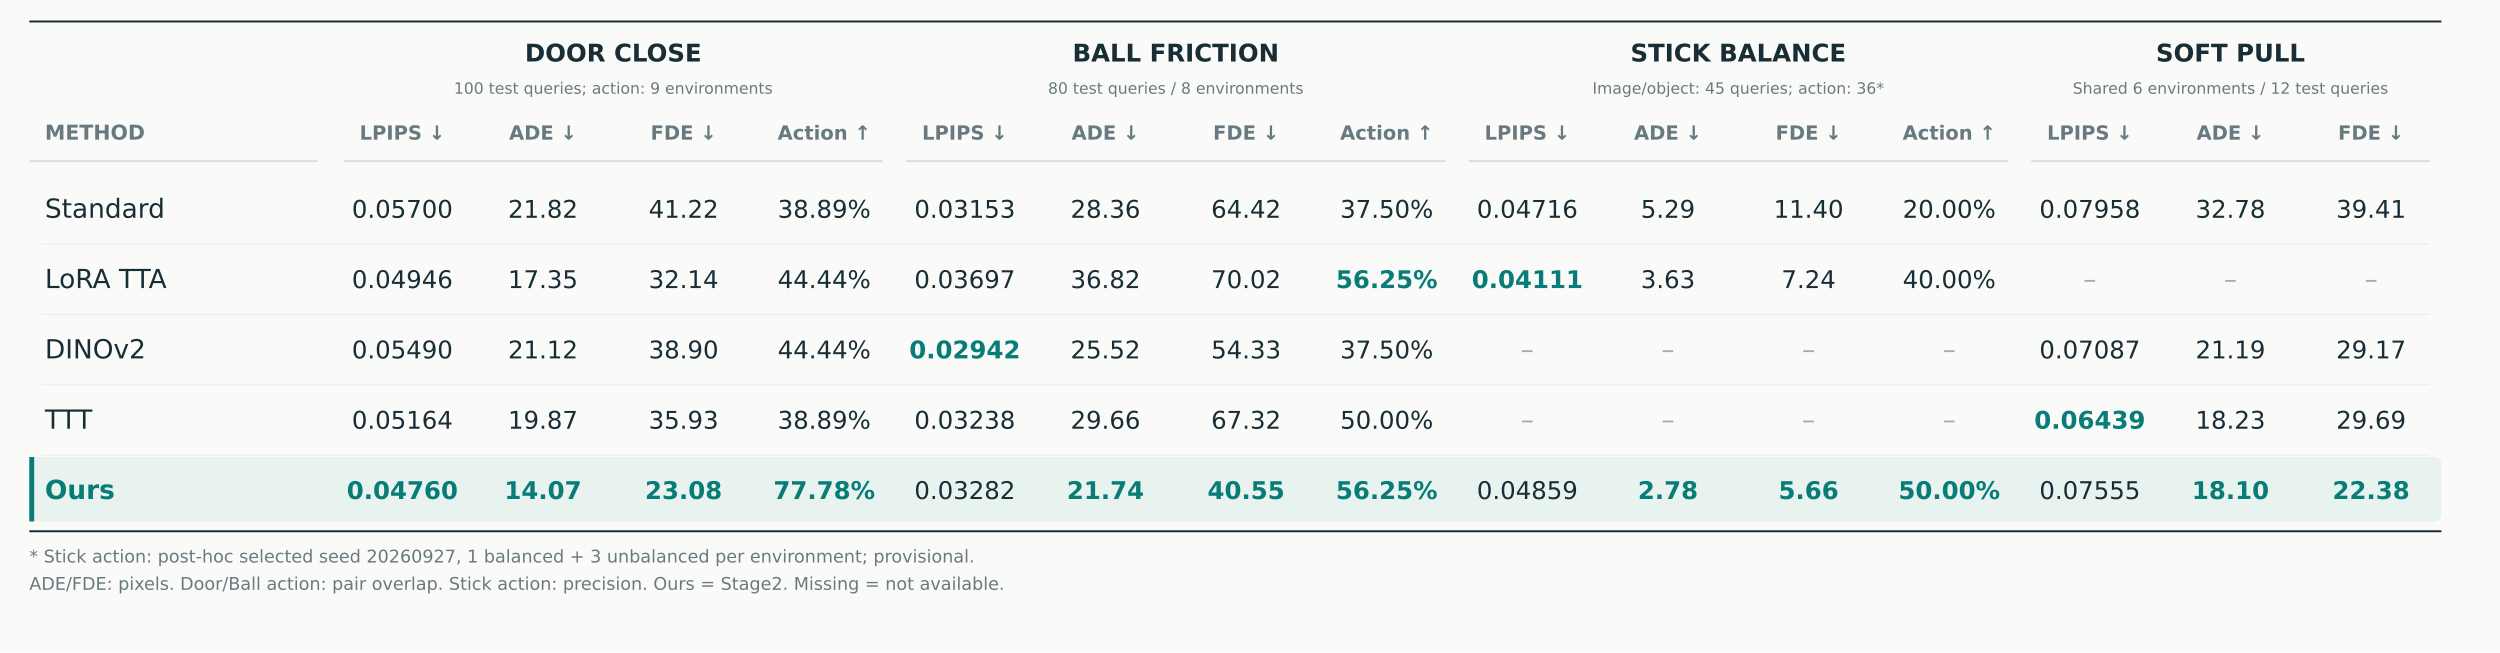
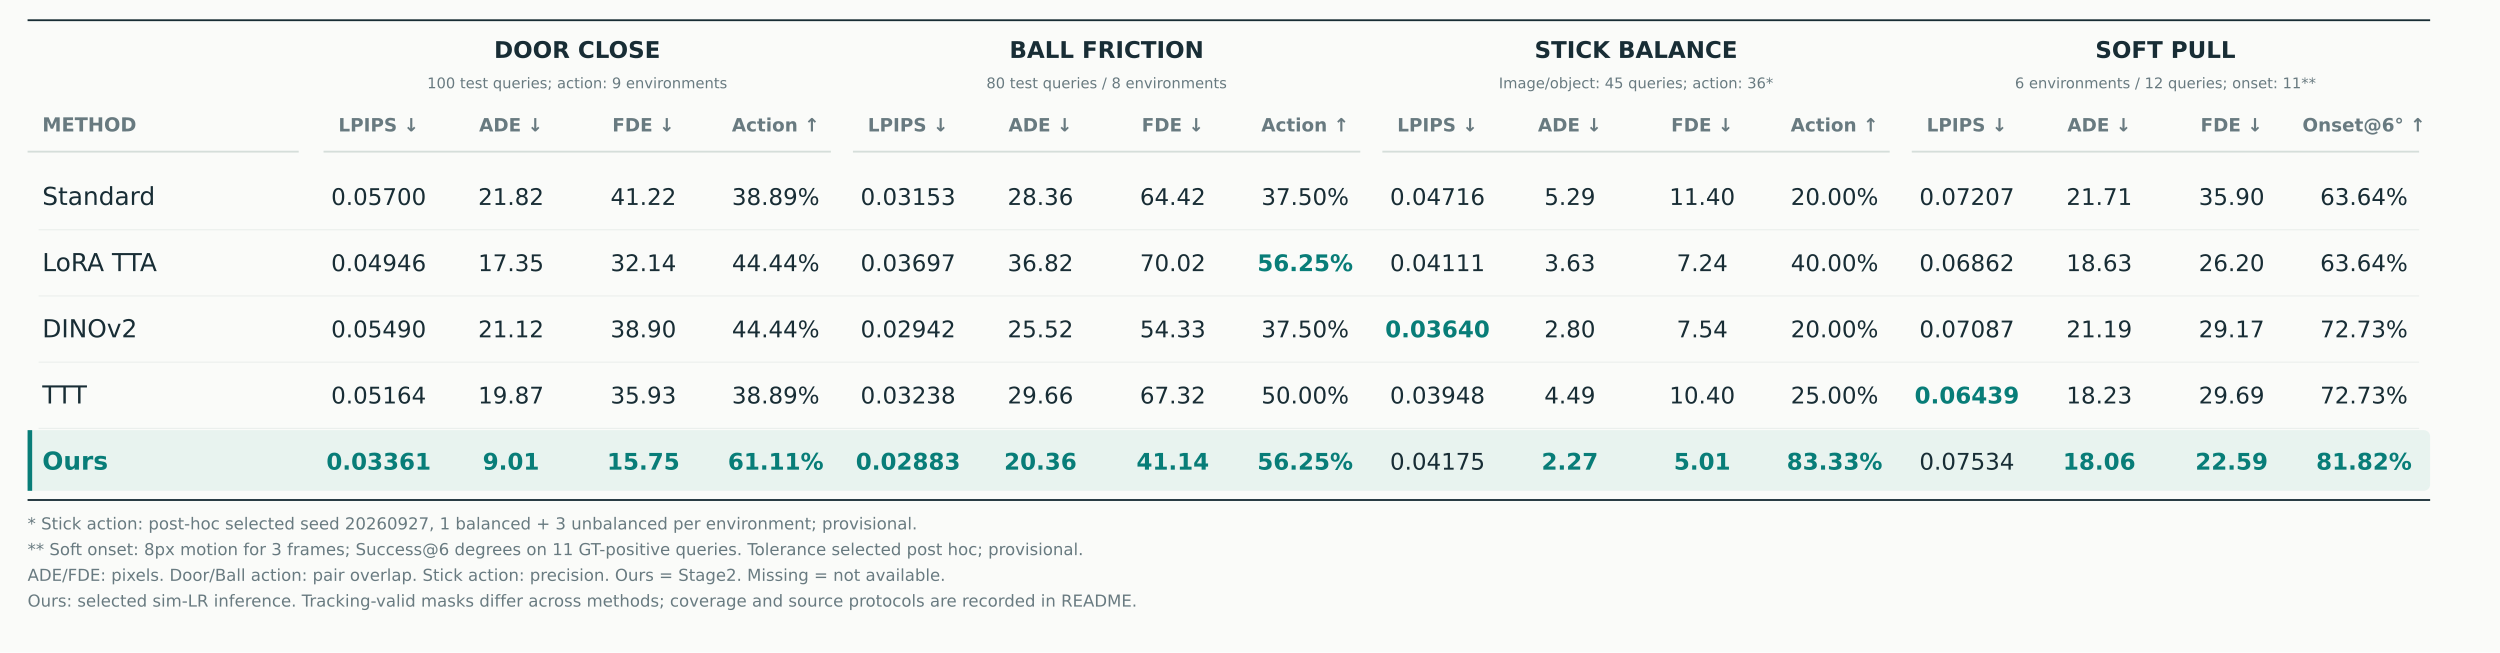
- <svg xmlns="http://www.w3.org/2000/svg" width="2560" height="668" viewBox="0 0 2560 668">
-   <rect width="2560" height="668" fill="#FAFBF9" />
-   <line x1="30" y1="22" x2="2500" y2="22" stroke="#182D35" stroke-width="2" />
+ <svg xmlns="http://www.w3.org/2000/svg" width="2720" height="710" viewBox="0 0 2720 710">
+   <rect width="2720" height="710" fill="#FAFBF9" />
+   <line x1="30" y1="22" x2="2644" y2="22" stroke="#182D35" stroke-width="2" />
  <text x="46" y="143" text-anchor="start" font-family="DejaVu Sans, sans-serif" font-size="21" font-weight="700" fill="#687A80">METHOD</text>
  <text x="628.0" y="63" text-anchor="middle" font-family="DejaVu Sans, sans-serif" font-size="25" font-weight="700" fill="#182D35">DOOR CLOSE</text>
  <text x="628.0" y="96" text-anchor="middle" font-family="DejaVu Sans, sans-serif" font-size="16" font-weight="400" fill="#687A80">100 test queries; action: 9 environments</text>
  <text x="412.0" y="143" text-anchor="middle" font-family="DejaVu Sans, sans-serif" font-size="20" font-weight="700" fill="#687A80">LPIPS ↓</text>
  <text x="556.0" y="143" text-anchor="middle" font-family="DejaVu Sans, sans-serif" font-size="20" font-weight="700" fill="#687A80">ADE ↓</text>
  <text x="700.0" y="143" text-anchor="middle" font-family="DejaVu Sans, sans-serif" font-size="20" font-weight="700" fill="#687A80">FDE ↓</text>
  <text x="844.0" y="143" text-anchor="middle" font-family="DejaVu Sans, sans-serif" font-size="20" font-weight="700" fill="#687A80">Action ↑</text>
  <line x1="352" y1="165" x2="904" y2="165" stroke="#D5DEDA" stroke-width="2" />
  <text x="1204.0" y="63" text-anchor="middle" font-family="DejaVu Sans, sans-serif" font-size="25" font-weight="700" fill="#182D35">BALL FRICTION</text>
  <text x="1204.0" y="96" text-anchor="middle" font-family="DejaVu Sans, sans-serif" font-size="16" font-weight="400" fill="#687A80">80 test queries / 8 environments</text>
  <text x="988.0" y="143" text-anchor="middle" font-family="DejaVu Sans, sans-serif" font-size="20" font-weight="700" fill="#687A80">LPIPS ↓</text>
  <text x="1132.0" y="143" text-anchor="middle" font-family="DejaVu Sans, sans-serif" font-size="20" font-weight="700" fill="#687A80">ADE ↓</text>
  <text x="1276.0" y="143" text-anchor="middle" font-family="DejaVu Sans, sans-serif" font-size="20" font-weight="700" fill="#687A80">FDE ↓</text>
  <text x="1420.0" y="143" text-anchor="middle" font-family="DejaVu Sans, sans-serif" font-size="20" font-weight="700" fill="#687A80">Action ↑</text>
  <line x1="928" y1="165" x2="1480" y2="165" stroke="#D5DEDA" stroke-width="2" />
  <text x="1780.0" y="63" text-anchor="middle" font-family="DejaVu Sans, sans-serif" font-size="25" font-weight="700" fill="#182D35">STICK BALANCE</text>
  <text x="1780.0" y="96" text-anchor="middle" font-family="DejaVu Sans, sans-serif" font-size="16" font-weight="400" fill="#687A80">Image/object: 45 queries; action: 36*</text>
  <text x="1564.0" y="143" text-anchor="middle" font-family="DejaVu Sans, sans-serif" font-size="20" font-weight="700" fill="#687A80">LPIPS ↓</text>
  <text x="1708.0" y="143" text-anchor="middle" font-family="DejaVu Sans, sans-serif" font-size="20" font-weight="700" fill="#687A80">ADE ↓</text>
  <text x="1852.0" y="143" text-anchor="middle" font-family="DejaVu Sans, sans-serif" font-size="20" font-weight="700" fill="#687A80">FDE ↓</text>
  <text x="1996.0" y="143" text-anchor="middle" font-family="DejaVu Sans, sans-serif" font-size="20" font-weight="700" fill="#687A80">Action ↑</text>
  <line x1="1504" y1="165" x2="2056" y2="165" stroke="#D5DEDA" stroke-width="2" />
-   <text x="2284.0" y="63" text-anchor="middle" font-family="DejaVu Sans, sans-serif" font-size="25" font-weight="700" fill="#182D35">SOFT PULL</text>
-   <text x="2284.0" y="96" text-anchor="middle" font-family="DejaVu Sans, sans-serif" font-size="16" font-weight="400" fill="#687A80">Shared 6 environments / 12 test queries</text>
+   <text x="2356.0" y="63" text-anchor="middle" font-family="DejaVu Sans, sans-serif" font-size="25" font-weight="700" fill="#182D35">SOFT PULL</text>
+   <text x="2356.0" y="96" text-anchor="middle" font-family="DejaVu Sans, sans-serif" font-size="16" font-weight="400" fill="#687A80">6 environments / 12 queries; onset: 11**</text>
  <text x="2140.0" y="143" text-anchor="middle" font-family="DejaVu Sans, sans-serif" font-size="20" font-weight="700" fill="#687A80">LPIPS ↓</text>
  <text x="2284.0" y="143" text-anchor="middle" font-family="DejaVu Sans, sans-serif" font-size="20" font-weight="700" fill="#687A80">ADE ↓</text>
  <text x="2428.0" y="143" text-anchor="middle" font-family="DejaVu Sans, sans-serif" font-size="20" font-weight="700" fill="#687A80">FDE ↓</text>
-   <line x1="2080" y1="165" x2="2488" y2="165" stroke="#D5DEDA" stroke-width="2" />
+   <text x="2572.0" y="143" text-anchor="middle" font-family="DejaVu Sans, sans-serif" font-size="20" font-weight="700" fill="#687A80">Onset@6° ↑</text>
+   <line x1="2080" y1="165" x2="2632" y2="165" stroke="#D5DEDA" stroke-width="2" />
  <line x1="30" y1="165" x2="325" y2="165" stroke="#D5DEDA" stroke-width="2" />
  <text x="46" y="223" text-anchor="start" font-family="DejaVu Sans, sans-serif" font-size="27" font-weight="400" fill="#182D35">Standard</text>
  <text x="412.0" y="223" text-anchor="middle" font-family="DejaVu Sans, sans-serif" font-size="25" font-weight="400" fill="#182D35">0.05700</text>
  <text x="556.0" y="223" text-anchor="middle" font-family="DejaVu Sans, sans-serif" font-size="25" font-weight="400" fill="#182D35">21.82</text>
  <text x="700.0" y="223" text-anchor="middle" font-family="DejaVu Sans, sans-serif" font-size="25" font-weight="400" fill="#182D35">41.22</text>
  <text x="844.0" y="223" text-anchor="middle" font-family="DejaVu Sans, sans-serif" font-size="25" font-weight="400" fill="#182D35">38.89%</text>
  <text x="988.0" y="223" text-anchor="middle" font-family="DejaVu Sans, sans-serif" font-size="25" font-weight="400" fill="#182D35">0.03153</text>
  <text x="1132.0" y="223" text-anchor="middle" font-family="DejaVu Sans, sans-serif" font-size="25" font-weight="400" fill="#182D35">28.36</text>
  <text x="1276.0" y="223" text-anchor="middle" font-family="DejaVu Sans, sans-serif" font-size="25" font-weight="400" fill="#182D35">64.42</text>
  <text x="1420.0" y="223" text-anchor="middle" font-family="DejaVu Sans, sans-serif" font-size="25" font-weight="400" fill="#182D35">37.50%</text>
  <text x="1564.0" y="223" text-anchor="middle" font-family="DejaVu Sans, sans-serif" font-size="25" font-weight="400" fill="#182D35">0.04716</text>
  <text x="1708.0" y="223" text-anchor="middle" font-family="DejaVu Sans, sans-serif" font-size="25" font-weight="400" fill="#182D35">5.29</text>
  <text x="1852.0" y="223" text-anchor="middle" font-family="DejaVu Sans, sans-serif" font-size="25" font-weight="400" fill="#182D35">11.40</text>
  <text x="1996.0" y="223" text-anchor="middle" font-family="DejaVu Sans, sans-serif" font-size="25" font-weight="400" fill="#182D35">20.00%</text>
-   <text x="2140.0" y="223" text-anchor="middle" font-family="DejaVu Sans, sans-serif" font-size="25" font-weight="400" fill="#182D35">0.07958</text>
-   <text x="2284.0" y="223" text-anchor="middle" font-family="DejaVu Sans, sans-serif" font-size="25" font-weight="400" fill="#182D35">32.78</text>
-   <text x="2428.0" y="223" text-anchor="middle" font-family="DejaVu Sans, sans-serif" font-size="25" font-weight="400" fill="#182D35">39.41</text>
-   <line x1="42" y1="250" x2="2488" y2="250" stroke="#E7ECE9" stroke-width="1" />
+   <text x="2140.0" y="223" text-anchor="middle" font-family="DejaVu Sans, sans-serif" font-size="25" font-weight="400" fill="#182D35">0.07207</text>
+   <text x="2284.0" y="223" text-anchor="middle" font-family="DejaVu Sans, sans-serif" font-size="25" font-weight="400" fill="#182D35">21.71</text>
+   <text x="2428.0" y="223" text-anchor="middle" font-family="DejaVu Sans, sans-serif" font-size="25" font-weight="400" fill="#182D35">35.90</text>
+   <text x="2572.0" y="223" text-anchor="middle" font-family="DejaVu Sans, sans-serif" font-size="25" font-weight="400" fill="#182D35">63.64%</text>
+   <line x1="42" y1="250" x2="2632" y2="250" stroke="#E7ECE9" stroke-width="1" />
  <text x="46" y="295" text-anchor="start" font-family="DejaVu Sans, sans-serif" font-size="27" font-weight="400" fill="#182D35">LoRA TTA</text>
  <text x="412.0" y="295" text-anchor="middle" font-family="DejaVu Sans, sans-serif" font-size="25" font-weight="400" fill="#182D35">0.04946</text>
  <text x="556.0" y="295" text-anchor="middle" font-family="DejaVu Sans, sans-serif" font-size="25" font-weight="400" fill="#182D35">17.35</text>
  <text x="700.0" y="295" text-anchor="middle" font-family="DejaVu Sans, sans-serif" font-size="25" font-weight="400" fill="#182D35">32.14</text>
  <text x="844.0" y="295" text-anchor="middle" font-family="DejaVu Sans, sans-serif" font-size="25" font-weight="400" fill="#182D35">44.44%</text>
  <text x="988.0" y="295" text-anchor="middle" font-family="DejaVu Sans, sans-serif" font-size="25" font-weight="400" fill="#182D35">0.03697</text>
  <text x="1132.0" y="295" text-anchor="middle" font-family="DejaVu Sans, sans-serif" font-size="25" font-weight="400" fill="#182D35">36.82</text>
  <text x="1276.0" y="295" text-anchor="middle" font-family="DejaVu Sans, sans-serif" font-size="25" font-weight="400" fill="#182D35">70.02</text>
  <text x="1420.0" y="295" text-anchor="middle" font-family="DejaVu Sans, sans-serif" font-size="25" font-weight="700" fill="#087D78">56.25%</text>
-   <text x="1564.0" y="295" text-anchor="middle" font-family="DejaVu Sans, sans-serif" font-size="25" font-weight="700" fill="#087D78">0.04111</text>
+   <text x="1564.0" y="295" text-anchor="middle" font-family="DejaVu Sans, sans-serif" font-size="25" font-weight="400" fill="#182D35">0.04111</text>
  <text x="1708.0" y="295" text-anchor="middle" font-family="DejaVu Sans, sans-serif" font-size="25" font-weight="400" fill="#182D35">3.63</text>
  <text x="1852.0" y="295" text-anchor="middle" font-family="DejaVu Sans, sans-serif" font-size="25" font-weight="400" fill="#182D35">7.24</text>
  <text x="1996.0" y="295" text-anchor="middle" font-family="DejaVu Sans, sans-serif" font-size="25" font-weight="400" fill="#182D35">40.00%</text>
-   <text x="2140.0" y="295" text-anchor="middle" font-family="DejaVu Sans, sans-serif" font-size="27" font-weight="400" fill="#A0ACA9">–</text>
-   <text x="2284.0" y="295" text-anchor="middle" font-family="DejaVu Sans, sans-serif" font-size="27" font-weight="400" fill="#A0ACA9">–</text>
-   <text x="2428.0" y="295" text-anchor="middle" font-family="DejaVu Sans, sans-serif" font-size="27" font-weight="400" fill="#A0ACA9">–</text>
-   <line x1="42" y1="322" x2="2488" y2="322" stroke="#E7ECE9" stroke-width="1" />
+   <text x="2140.0" y="295" text-anchor="middle" font-family="DejaVu Sans, sans-serif" font-size="25" font-weight="400" fill="#182D35">0.06862</text>
+   <text x="2284.0" y="295" text-anchor="middle" font-family="DejaVu Sans, sans-serif" font-size="25" font-weight="400" fill="#182D35">18.63</text>
+   <text x="2428.0" y="295" text-anchor="middle" font-family="DejaVu Sans, sans-serif" font-size="25" font-weight="400" fill="#182D35">26.20</text>
+   <text x="2572.0" y="295" text-anchor="middle" font-family="DejaVu Sans, sans-serif" font-size="25" font-weight="400" fill="#182D35">63.64%</text>
+   <line x1="42" y1="322" x2="2632" y2="322" stroke="#E7ECE9" stroke-width="1" />
  <text x="46" y="367" text-anchor="start" font-family="DejaVu Sans, sans-serif" font-size="27" font-weight="400" fill="#182D35">DINOv2</text>
  <text x="412.0" y="367" text-anchor="middle" font-family="DejaVu Sans, sans-serif" font-size="25" font-weight="400" fill="#182D35">0.05490</text>
  <text x="556.0" y="367" text-anchor="middle" font-family="DejaVu Sans, sans-serif" font-size="25" font-weight="400" fill="#182D35">21.12</text>
  <text x="700.0" y="367" text-anchor="middle" font-family="DejaVu Sans, sans-serif" font-size="25" font-weight="400" fill="#182D35">38.90</text>
  <text x="844.0" y="367" text-anchor="middle" font-family="DejaVu Sans, sans-serif" font-size="25" font-weight="400" fill="#182D35">44.44%</text>
-   <text x="988.0" y="367" text-anchor="middle" font-family="DejaVu Sans, sans-serif" font-size="25" font-weight="700" fill="#087D78">0.02942</text>
+   <text x="988.0" y="367" text-anchor="middle" font-family="DejaVu Sans, sans-serif" font-size="25" font-weight="400" fill="#182D35">0.02942</text>
  <text x="1132.0" y="367" text-anchor="middle" font-family="DejaVu Sans, sans-serif" font-size="25" font-weight="400" fill="#182D35">25.52</text>
  <text x="1276.0" y="367" text-anchor="middle" font-family="DejaVu Sans, sans-serif" font-size="25" font-weight="400" fill="#182D35">54.33</text>
  <text x="1420.0" y="367" text-anchor="middle" font-family="DejaVu Sans, sans-serif" font-size="25" font-weight="400" fill="#182D35">37.50%</text>
-   <text x="1564.0" y="367" text-anchor="middle" font-family="DejaVu Sans, sans-serif" font-size="27" font-weight="400" fill="#A0ACA9">–</text>
-   <text x="1708.0" y="367" text-anchor="middle" font-family="DejaVu Sans, sans-serif" font-size="27" font-weight="400" fill="#A0ACA9">–</text>
-   <text x="1852.0" y="367" text-anchor="middle" font-family="DejaVu Sans, sans-serif" font-size="27" font-weight="400" fill="#A0ACA9">–</text>
-   <text x="1996.0" y="367" text-anchor="middle" font-family="DejaVu Sans, sans-serif" font-size="27" font-weight="400" fill="#A0ACA9">–</text>
+   <text x="1564.0" y="367" text-anchor="middle" font-family="DejaVu Sans, sans-serif" font-size="25" font-weight="700" fill="#087D78">0.03640</text>
+   <text x="1708.0" y="367" text-anchor="middle" font-family="DejaVu Sans, sans-serif" font-size="25" font-weight="400" fill="#182D35">2.80</text>
+   <text x="1852.0" y="367" text-anchor="middle" font-family="DejaVu Sans, sans-serif" font-size="25" font-weight="400" fill="#182D35">7.54</text>
+   <text x="1996.0" y="367" text-anchor="middle" font-family="DejaVu Sans, sans-serif" font-size="25" font-weight="400" fill="#182D35">20.00%</text>
  <text x="2140.0" y="367" text-anchor="middle" font-family="DejaVu Sans, sans-serif" font-size="25" font-weight="400" fill="#182D35">0.07087</text>
  <text x="2284.0" y="367" text-anchor="middle" font-family="DejaVu Sans, sans-serif" font-size="25" font-weight="400" fill="#182D35">21.19</text>
  <text x="2428.0" y="367" text-anchor="middle" font-family="DejaVu Sans, sans-serif" font-size="25" font-weight="400" fill="#182D35">29.17</text>
-   <line x1="42" y1="394" x2="2488" y2="394" stroke="#E7ECE9" stroke-width="1" />
+   <text x="2572.0" y="367" text-anchor="middle" font-family="DejaVu Sans, sans-serif" font-size="25" font-weight="400" fill="#182D35">72.73%</text>
+   <line x1="42" y1="394" x2="2632" y2="394" stroke="#E7ECE9" stroke-width="1" />
  <text x="46" y="439" text-anchor="start" font-family="DejaVu Sans, sans-serif" font-size="27" font-weight="400" fill="#182D35">TTT</text>
  <text x="412.0" y="439" text-anchor="middle" font-family="DejaVu Sans, sans-serif" font-size="25" font-weight="400" fill="#182D35">0.05164</text>
  <text x="556.0" y="439" text-anchor="middle" font-family="DejaVu Sans, sans-serif" font-size="25" font-weight="400" fill="#182D35">19.87</text>
  <text x="700.0" y="439" text-anchor="middle" font-family="DejaVu Sans, sans-serif" font-size="25" font-weight="400" fill="#182D35">35.93</text>
  <text x="844.0" y="439" text-anchor="middle" font-family="DejaVu Sans, sans-serif" font-size="25" font-weight="400" fill="#182D35">38.89%</text>
  <text x="988.0" y="439" text-anchor="middle" font-family="DejaVu Sans, sans-serif" font-size="25" font-weight="400" fill="#182D35">0.03238</text>
  <text x="1132.0" y="439" text-anchor="middle" font-family="DejaVu Sans, sans-serif" font-size="25" font-weight="400" fill="#182D35">29.66</text>
  <text x="1276.0" y="439" text-anchor="middle" font-family="DejaVu Sans, sans-serif" font-size="25" font-weight="400" fill="#182D35">67.32</text>
  <text x="1420.0" y="439" text-anchor="middle" font-family="DejaVu Sans, sans-serif" font-size="25" font-weight="400" fill="#182D35">50.00%</text>
-   <text x="1564.0" y="439" text-anchor="middle" font-family="DejaVu Sans, sans-serif" font-size="27" font-weight="400" fill="#A0ACA9">–</text>
-   <text x="1708.0" y="439" text-anchor="middle" font-family="DejaVu Sans, sans-serif" font-size="27" font-weight="400" fill="#A0ACA9">–</text>
-   <text x="1852.0" y="439" text-anchor="middle" font-family="DejaVu Sans, sans-serif" font-size="27" font-weight="400" fill="#A0ACA9">–</text>
-   <text x="1996.0" y="439" text-anchor="middle" font-family="DejaVu Sans, sans-serif" font-size="27" font-weight="400" fill="#A0ACA9">–</text>
+   <text x="1564.0" y="439" text-anchor="middle" font-family="DejaVu Sans, sans-serif" font-size="25" font-weight="400" fill="#182D35">0.03948</text>
+   <text x="1708.0" y="439" text-anchor="middle" font-family="DejaVu Sans, sans-serif" font-size="25" font-weight="400" fill="#182D35">4.49</text>
+   <text x="1852.0" y="439" text-anchor="middle" font-family="DejaVu Sans, sans-serif" font-size="25" font-weight="400" fill="#182D35">10.40</text>
+   <text x="1996.0" y="439" text-anchor="middle" font-family="DejaVu Sans, sans-serif" font-size="25" font-weight="400" fill="#182D35">25.00%</text>
  <text x="2140.0" y="439" text-anchor="middle" font-family="DejaVu Sans, sans-serif" font-size="25" font-weight="700" fill="#087D78">0.06439</text>
  <text x="2284.0" y="439" text-anchor="middle" font-family="DejaVu Sans, sans-serif" font-size="25" font-weight="400" fill="#182D35">18.23</text>
  <text x="2428.0" y="439" text-anchor="middle" font-family="DejaVu Sans, sans-serif" font-size="25" font-weight="400" fill="#182D35">29.69</text>
-   <line x1="42" y1="466" x2="2488" y2="466" stroke="#E7ECE9" stroke-width="1" />
-   <rect x="30" y="468" width="2470" height="66" rx="7" fill="#E8F3EF" />
+   <text x="2572.0" y="439" text-anchor="middle" font-family="DejaVu Sans, sans-serif" font-size="25" font-weight="400" fill="#182D35">72.73%</text>
+   <line x1="42" y1="466" x2="2632" y2="466" stroke="#E7ECE9" stroke-width="1" />
+   <rect x="30" y="468" width="2614" height="66" rx="7" fill="#E8F3EF" />
  <rect x="30" y="468" width="5" height="66" rx="0" fill="#087D78" />
  <text x="46" y="511" text-anchor="start" font-family="DejaVu Sans, sans-serif" font-size="27" font-weight="700" fill="#087D78">Ours</text>
-   <text x="412.0" y="511" text-anchor="middle" font-family="DejaVu Sans, sans-serif" font-size="25" font-weight="700" fill="#087D78">0.04760</text>
-   <text x="556.0" y="511" text-anchor="middle" font-family="DejaVu Sans, sans-serif" font-size="25" font-weight="700" fill="#087D78">14.07</text>
-   <text x="700.0" y="511" text-anchor="middle" font-family="DejaVu Sans, sans-serif" font-size="25" font-weight="700" fill="#087D78">23.08</text>
-   <text x="844.0" y="511" text-anchor="middle" font-family="DejaVu Sans, sans-serif" font-size="25" font-weight="700" fill="#087D78">77.78%</text>
-   <text x="988.0" y="511" text-anchor="middle" font-family="DejaVu Sans, sans-serif" font-size="25" font-weight="400" fill="#182D35">0.03282</text>
-   <text x="1132.0" y="511" text-anchor="middle" font-family="DejaVu Sans, sans-serif" font-size="25" font-weight="700" fill="#087D78">21.74</text>
-   <text x="1276.0" y="511" text-anchor="middle" font-family="DejaVu Sans, sans-serif" font-size="25" font-weight="700" fill="#087D78">40.55</text>
+   <text x="412.0" y="511" text-anchor="middle" font-family="DejaVu Sans, sans-serif" font-size="25" font-weight="700" fill="#087D78">0.03361</text>
+   <text x="556.0" y="511" text-anchor="middle" font-family="DejaVu Sans, sans-serif" font-size="25" font-weight="700" fill="#087D78">9.01</text>
+   <text x="700.0" y="511" text-anchor="middle" font-family="DejaVu Sans, sans-serif" font-size="25" font-weight="700" fill="#087D78">15.75</text>
+   <text x="844.0" y="511" text-anchor="middle" font-family="DejaVu Sans, sans-serif" font-size="25" font-weight="700" fill="#087D78">61.11%</text>
+   <text x="988.0" y="511" text-anchor="middle" font-family="DejaVu Sans, sans-serif" font-size="25" font-weight="700" fill="#087D78">0.02883</text>
+   <text x="1132.0" y="511" text-anchor="middle" font-family="DejaVu Sans, sans-serif" font-size="25" font-weight="700" fill="#087D78">20.36</text>
+   <text x="1276.0" y="511" text-anchor="middle" font-family="DejaVu Sans, sans-serif" font-size="25" font-weight="700" fill="#087D78">41.14</text>
  <text x="1420.0" y="511" text-anchor="middle" font-family="DejaVu Sans, sans-serif" font-size="25" font-weight="700" fill="#087D78">56.25%</text>
-   <text x="1564.0" y="511" text-anchor="middle" font-family="DejaVu Sans, sans-serif" font-size="25" font-weight="400" fill="#182D35">0.04859</text>
-   <text x="1708.0" y="511" text-anchor="middle" font-family="DejaVu Sans, sans-serif" font-size="25" font-weight="700" fill="#087D78">2.78</text>
-   <text x="1852.0" y="511" text-anchor="middle" font-family="DejaVu Sans, sans-serif" font-size="25" font-weight="700" fill="#087D78">5.66</text>
-   <text x="1996.0" y="511" text-anchor="middle" font-family="DejaVu Sans, sans-serif" font-size="25" font-weight="700" fill="#087D78">50.00%</text>
-   <text x="2140.0" y="511" text-anchor="middle" font-family="DejaVu Sans, sans-serif" font-size="25" font-weight="400" fill="#182D35">0.07555</text>
-   <text x="2284.0" y="511" text-anchor="middle" font-family="DejaVu Sans, sans-serif" font-size="25" font-weight="700" fill="#087D78">18.10</text>
-   <text x="2428.0" y="511" text-anchor="middle" font-family="DejaVu Sans, sans-serif" font-size="25" font-weight="700" fill="#087D78">22.38</text>
-   <line x1="30" y1="544" x2="2500" y2="544" stroke="#182D35" stroke-width="2" />
+   <text x="1564.0" y="511" text-anchor="middle" font-family="DejaVu Sans, sans-serif" font-size="25" font-weight="400" fill="#182D35">0.04175</text>
+   <text x="1708.0" y="511" text-anchor="middle" font-family="DejaVu Sans, sans-serif" font-size="25" font-weight="700" fill="#087D78">2.27</text>
+   <text x="1852.0" y="511" text-anchor="middle" font-family="DejaVu Sans, sans-serif" font-size="25" font-weight="700" fill="#087D78">5.01</text>
+   <text x="1996.0" y="511" text-anchor="middle" font-family="DejaVu Sans, sans-serif" font-size="25" font-weight="700" fill="#087D78">83.33%</text>
+   <text x="2140.0" y="511" text-anchor="middle" font-family="DejaVu Sans, sans-serif" font-size="25" font-weight="400" fill="#182D35">0.07534</text>
+   <text x="2284.0" y="511" text-anchor="middle" font-family="DejaVu Sans, sans-serif" font-size="25" font-weight="700" fill="#087D78">18.06</text>
+   <text x="2428.0" y="511" text-anchor="middle" font-family="DejaVu Sans, sans-serif" font-size="25" font-weight="700" fill="#087D78">22.59</text>
+   <text x="2572.0" y="511" text-anchor="middle" font-family="DejaVu Sans, sans-serif" font-size="25" font-weight="700" fill="#087D78">81.82%</text>
+   <line x1="30" y1="544" x2="2644" y2="544" stroke="#182D35" stroke-width="2" />
  <text x="30" y="576" text-anchor="start" font-family="DejaVu Sans, sans-serif" font-size="18" font-weight="400" fill="#687A80">* Stick action: post-hoc selected seed 20260927, 1 balanced + 3 unbalanced per environment; provisional.</text>
-   <text x="30" y="604" text-anchor="start" font-family="DejaVu Sans, sans-serif" font-size="18" font-weight="400" fill="#687A80">ADE/FDE: pixels. Door/Ball action: pair overlap. Stick action: precision. Ours = Stage2. Missing = not available.</text>
+   <text x="30" y="604" text-anchor="start" font-family="DejaVu Sans, sans-serif" font-size="18" font-weight="400" fill="#687A80">** Soft onset: 8px motion for 3 frames; Success@6 degrees on 11 GT-positive queries. Tolerance selected post hoc; provisional.</text>
+   <text x="30" y="632" text-anchor="start" font-family="DejaVu Sans, sans-serif" font-size="18" font-weight="400" fill="#687A80">ADE/FDE: pixels. Door/Ball action: pair overlap. Stick action: precision. Ours = Stage2. Missing = not available.</text>
+   <text x="30" y="660" text-anchor="start" font-family="DejaVu Sans, sans-serif" font-size="18" font-weight="400" fill="#687A80">Ours: selected sim-LR inference. Tracking-valid masks differ across methods; coverage and source protocols are recorded in README.</text>
</svg>
